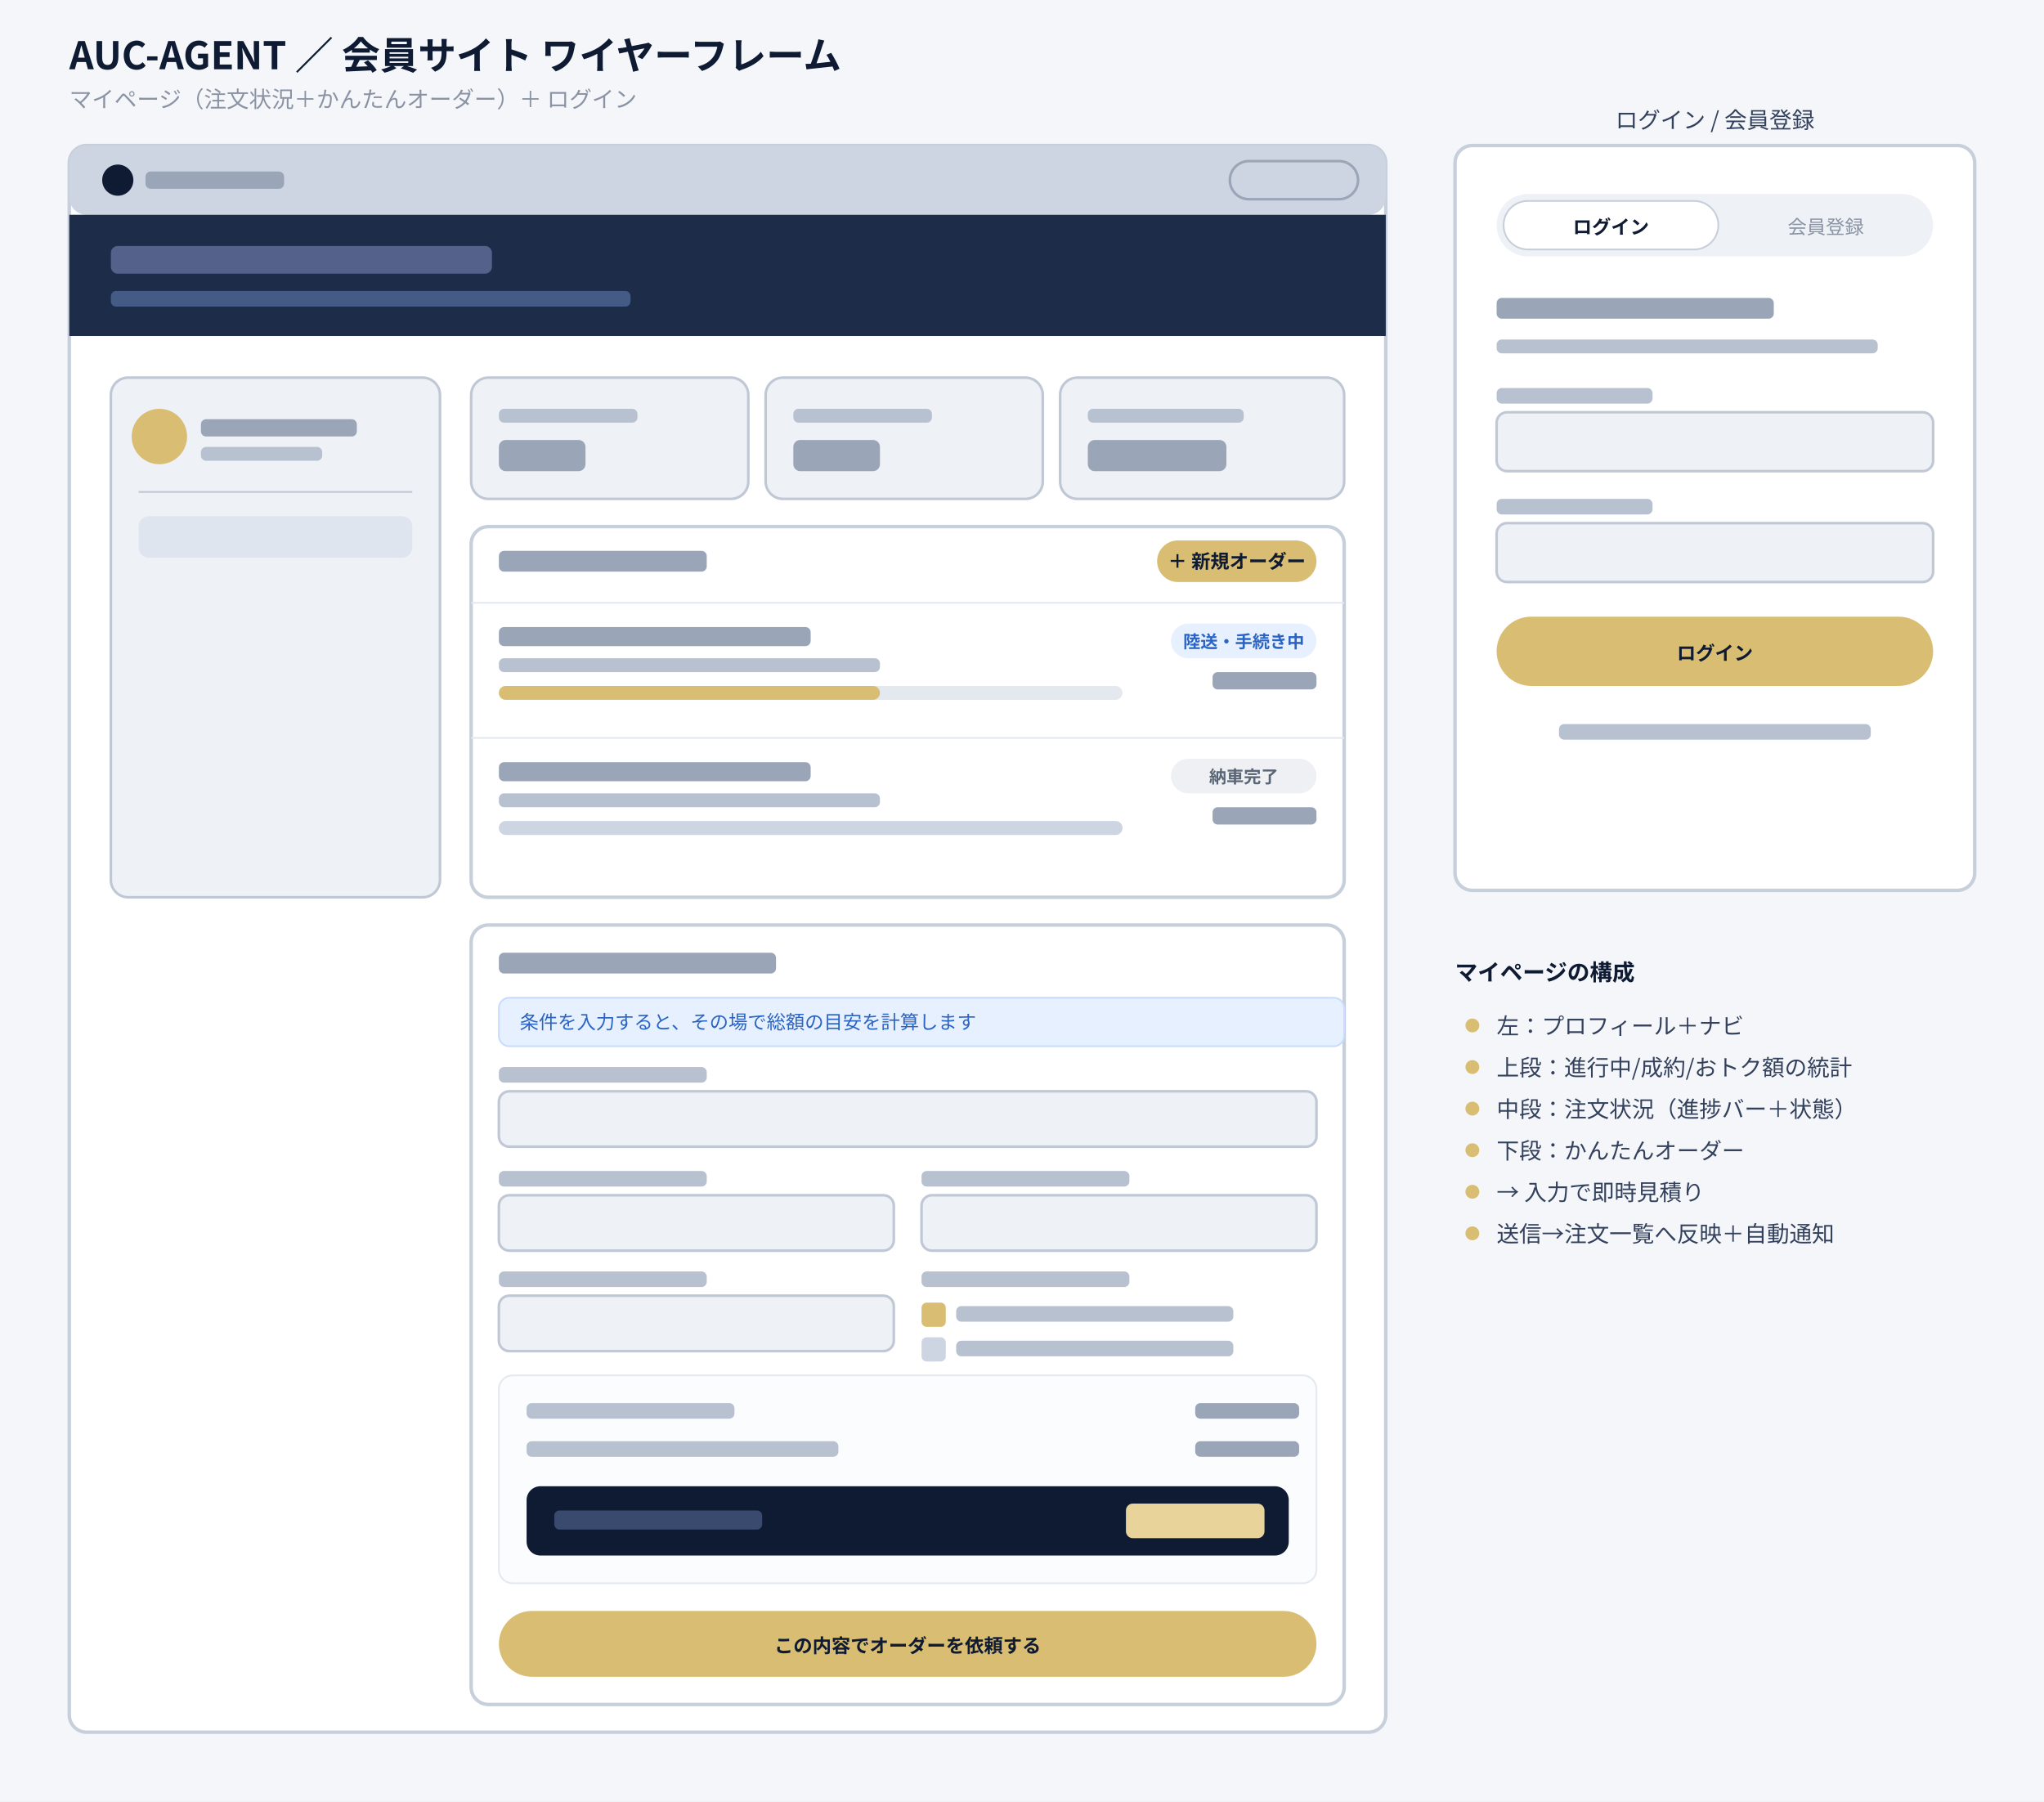
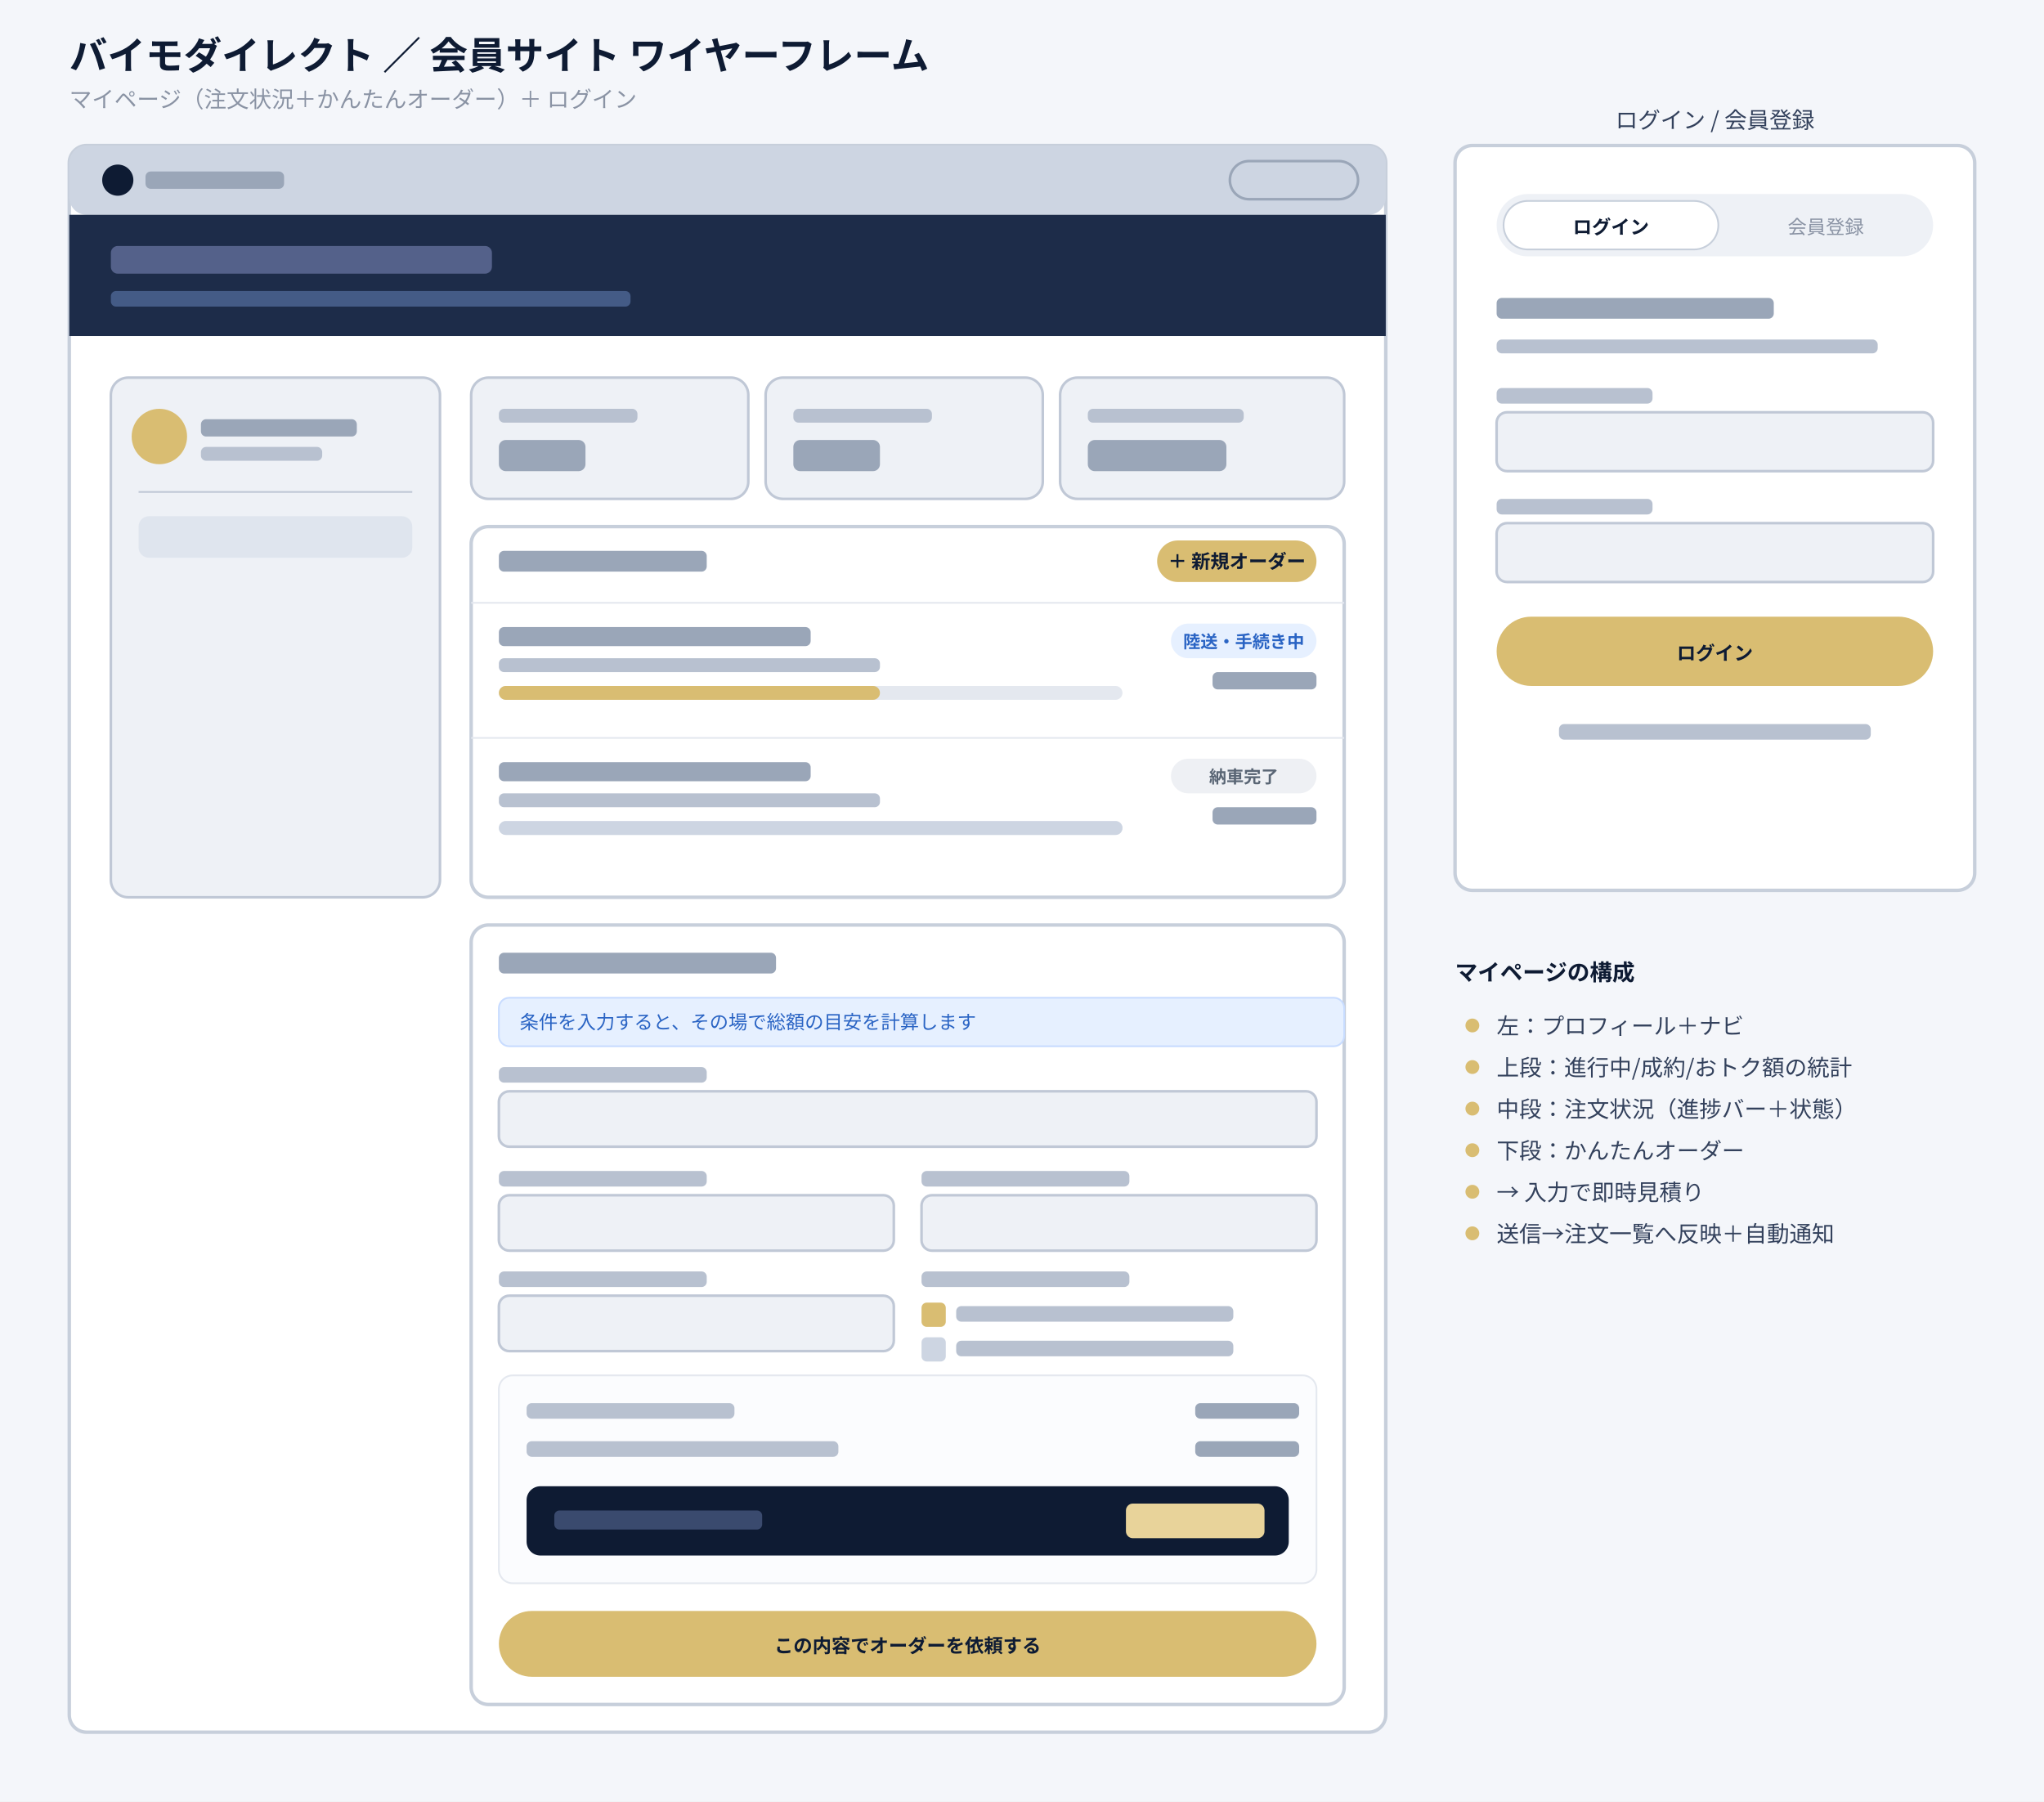
<svg xmlns="http://www.w3.org/2000/svg" width="1180" height="1040" viewBox="0 0 1180 1040" font-family="'Noto Sans CJK JP','IPAGothic',sans-serif">
  <defs>
    <style>
      .bg{fill:#f4f6fa}
      .frame{fill:#ffffff;stroke:#c7cfdb;stroke-width:2}
      .box{fill:#eef1f6;stroke:#c0c8d6;stroke-width:1.5}
      .ph{fill:#9aa6b8}
      .ph2{fill:#b8c1d0}
      .secnumtxt{fill:#ffffff;font-weight:700;font-size:12px}
      .lab{fill:#33415c;font-size:13px}
      .btng{fill:#d9bd72}
      .btngtxt{fill:#0e1b33;font-size:11px;font-weight:700}
    </style>
  </defs>
  <rect class="bg" x="0" y="0" width="1180" height="1040" />
-   <text x="40" y="40" fill="#0e1b33" font-size="22" font-weight="800">AUC-AGENT ／ 会員サイト ワイヤーフレーム</text>
+   <text x="40" y="40" fill="#0e1b33" font-size="22" font-weight="800">バイモダイレクト ／ 会員サイト ワイヤーフレーム</text>
  <text x="40" y="62" fill="#8a93a4" font-size="13">マイページ（注文状況＋かんたんオーダー）＋ ログイン</text>
  <rect class="frame" x="40" y="84" width="760" height="916" rx="10" />
  <rect x="40" y="84" width="760" height="40" rx="10" fill="#cdd5e2" />
  <circle cx="68" cy="104" r="9" fill="#0e1b33" />
  <rect class="ph" x="84" y="99" width="80" height="10" rx="3" />
  <rect x="710" y="93" width="74" height="22" rx="11" fill="none" stroke="#9aa6b8" stroke-width="1.5" />
  <rect x="40" y="124" width="760" height="70" fill="#1d2c49" />
  <rect x="64" y="142" width="220" height="16" rx="4" fill="#54618a" />
  <rect x="64" y="168" width="300" height="9" rx="3" fill="#445b86" />
  <rect class="box" x="64" y="218" width="190" height="300" rx="10" />
  <circle cx="92" cy="252" r="16" fill="#d9bd72" />
  <rect x="116" y="242" width="90" height="10" rx="3" class="ph" />
  <rect x="116" y="258" width="70" height="8" rx="3" class="ph2" />
  <line x1="80" y1="284" x2="238" y2="284" stroke="#c0c8d6" />
  <rect x="80" y="298" width="158" height="24" rx="6" fill="#dfe5ee" />
  <rect x="80" y="330" width="158" height="22" rx="6" fill="#eef1f6" />
  <rect x="80" y="360" width="158" height="22" rx="6" fill="#eef1f6" />
  <rect x="80" y="390" width="158" height="22" rx="6" fill="#eef1f6" />
  <rect x="80" y="420" width="158" height="22" rx="6" fill="#eef1f6" />
  <rect class="box" x="272" y="218" width="160" height="70" rx="10" />
  <rect class="box" x="442" y="218" width="160" height="70" rx="10" />
  <rect class="box" x="612" y="218" width="164" height="70" rx="10" />
  <rect x="288" y="236" width="80" height="8" rx="3" class="ph2" />
  <rect x="288" y="254" width="50" height="18" rx="4" class="ph" />
  <rect x="458" y="236" width="80" height="8" rx="3" class="ph2" />
  <rect x="458" y="254" width="50" height="18" rx="4" class="ph" />
  <rect x="628" y="236" width="90" height="8" rx="3" class="ph2" />
  <rect x="628" y="254" width="80" height="18" rx="4" class="ph" />
  <rect class="frame" x="272" y="304" width="504" height="214" rx="10" />
  <rect x="288" y="318" width="120" height="12" rx="3" class="ph" />
  <rect class="btng" x="668" y="312" width="92" height="24" rx="12" />
  <text x="714" y="328" text-anchor="middle" class="btngtxt">＋ 新規オーダー</text>
  <line x1="272" y1="348" x2="776" y2="348" stroke="#e4e8ef" />
  <rect x="288" y="362" width="180" height="11" rx="3" class="ph" />
  <rect x="288" y="380" width="220" height="8" rx="3" class="ph2" />
  <rect x="288" y="396" width="360" height="8" rx="4" fill="#e4e8ef" />
  <rect x="288" y="396" width="220" height="8" rx="4" fill="#d9bd72" />
  <rect x="676" y="360" width="84" height="20" rx="10" fill="#e6f0ff" />
  <text x="718" y="374" text-anchor="middle" fill="#2a64c4" font-size="10" font-weight="700">陸送・手続き中</text>
  <rect x="700" y="388" width="60" height="10" rx="3" class="ph" />
  <line x1="272" y1="426" x2="776" y2="426" stroke="#e4e8ef" />
  <rect x="288" y="440" width="180" height="11" rx="3" class="ph" />
  <rect x="288" y="458" width="220" height="8" rx="3" class="ph2" />
  <rect x="288" y="474" width="360" height="8" rx="4" fill="#e4e8ef" />
  <rect x="288" y="474" width="360" height="8" rx="4" fill="#cdd5e2" />
  <rect x="676" y="438" width="84" height="20" rx="10" fill="#eef0f4" />
  <text x="718" y="452" text-anchor="middle" fill="#5a6675" font-size="10" font-weight="700">納車完了</text>
  <rect x="700" y="466" width="60" height="10" rx="3" class="ph" />
  <rect class="frame" x="272" y="534" width="504" height="450" rx="10" />
  <rect x="288" y="550" width="160" height="12" rx="3" class="ph" />
  <rect x="288" y="576" width="488" height="28" rx="6" fill="#e6f0ff" stroke="#c8dcff" />
  <text x="300" y="594" fill="#2a64c4" font-size="11">条件を入力すると、その場で総額の目安を計算します</text>
  <rect x="288" y="616" width="120" height="9" rx="3" class="ph2" />
  <rect class="box" x="288" y="630" width="472" height="32" rx="6" />
  <rect x="288" y="676" width="120" height="9" rx="3" class="ph2" />
  <rect class="box" x="288" y="690" width="228" height="32" rx="6" />
  <rect x="532" y="676" width="120" height="9" rx="3" class="ph2" />
  <rect class="box" x="532" y="690" width="228" height="32" rx="6" />
  <rect x="288" y="734" width="120" height="9" rx="3" class="ph2" />
  <rect class="box" x="288" y="748" width="228" height="32" rx="6" />
  <rect x="532" y="734" width="120" height="9" rx="3" class="ph2" />
  <rect x="532" y="752" width="14" height="14" rx="3" fill="#d9bd72" />
  <rect x="552" y="754" width="160" height="9" rx="3" class="ph2" />
  <rect x="532" y="772" width="14" height="14" rx="3" fill="#cdd5e2" />
  <rect x="552" y="774" width="160" height="9" rx="3" class="ph2" />
  <rect x="288" y="794" width="472" height="120" rx="8" fill="#fbfcfe" stroke="#e4e8ef" />
  <rect x="304" y="810" width="120" height="9" rx="3" class="ph2" />
  <rect x="690" y="810" width="60" height="9" rx="3" class="ph" />
  <rect x="304" y="832" width="180" height="9" rx="3" class="ph2" />
  <rect x="690" y="832" width="60" height="9" rx="3" class="ph" />
  <rect x="304" y="858" width="440" height="40" rx="8" fill="#0e1b33" />
  <rect x="320" y="872" width="120" height="11" rx="3" fill="#3a4a6e" />
  <rect x="650" y="868" width="80" height="20" rx="4" fill="#e8d39a" />
  <rect class="btng" x="288" y="930" width="472" height="38" rx="19" />
  <text x="524" y="954" text-anchor="middle" class="btngtxt">この内容でオーダーを依頼する</text>
  <rect class="frame" x="840" y="84" width="300" height="430" rx="10" />
  <text x="990" y="74" text-anchor="middle" class="lab">ログイン / 会員登録</text>
  <rect x="864" y="112" width="252" height="36" rx="18" fill="#eef1f6" />
  <rect x="868" y="116" width="124" height="28" rx="14" fill="#ffffff" stroke="#c7cfdb" />
  <text x="930" y="135" text-anchor="middle" fill="#0e1b33" font-size="11" font-weight="700">ログイン</text>
  <text x="1054" y="135" text-anchor="middle" fill="#8a93a4" font-size="11">会員登録</text>
  <rect x="864" y="172" width="160" height="12" rx="3" class="ph" />
  <rect x="864" y="196" width="220" height="8" rx="3" class="ph2" />
  <rect x="864" y="224" width="90" height="9" rx="3" class="ph2" />
  <rect class="box" x="864" y="238" width="252" height="34" rx="6" />
  <rect x="864" y="288" width="90" height="9" rx="3" class="ph2" />
  <rect class="box" x="864" y="302" width="252" height="34" rx="6" />
  <rect class="btng" x="864" y="356" width="252" height="40" rx="20" />
  <text x="990" y="381" text-anchor="middle" class="btngtxt">ログイン</text>
  <rect x="900" y="418" width="180" height="9" rx="3" class="ph2" />
  <g class="lab">
    <text x="840" y="566" font-weight="700" fill="#0e1b33">マイページの構成</text>
    <circle cx="850" cy="592" r="4" fill="#d9bd72" />
    <text x="864" y="597">左：プロフィール＋ナビ</text>
    <circle cx="850" cy="616" r="4" fill="#d9bd72" />
    <text x="864" y="621">上段：進行中/成約/おトク額の統計</text>
    <circle cx="850" cy="640" r="4" fill="#d9bd72" />
    <text x="864" y="645">中段：注文状況（進捗バー＋状態）</text>
    <circle cx="850" cy="664" r="4" fill="#d9bd72" />
    <text x="864" y="669">下段：かんたんオーダー</text>
    <circle cx="850" cy="688" r="4" fill="#d9bd72" />
    <text x="864" y="693">　　 → 入力で即時見積り</text>
    <circle cx="850" cy="712" r="4" fill="#d9bd72" />
    <text x="864" y="717">送信→注文一覧へ反映＋自動通知</text>
  </g>
</svg>
